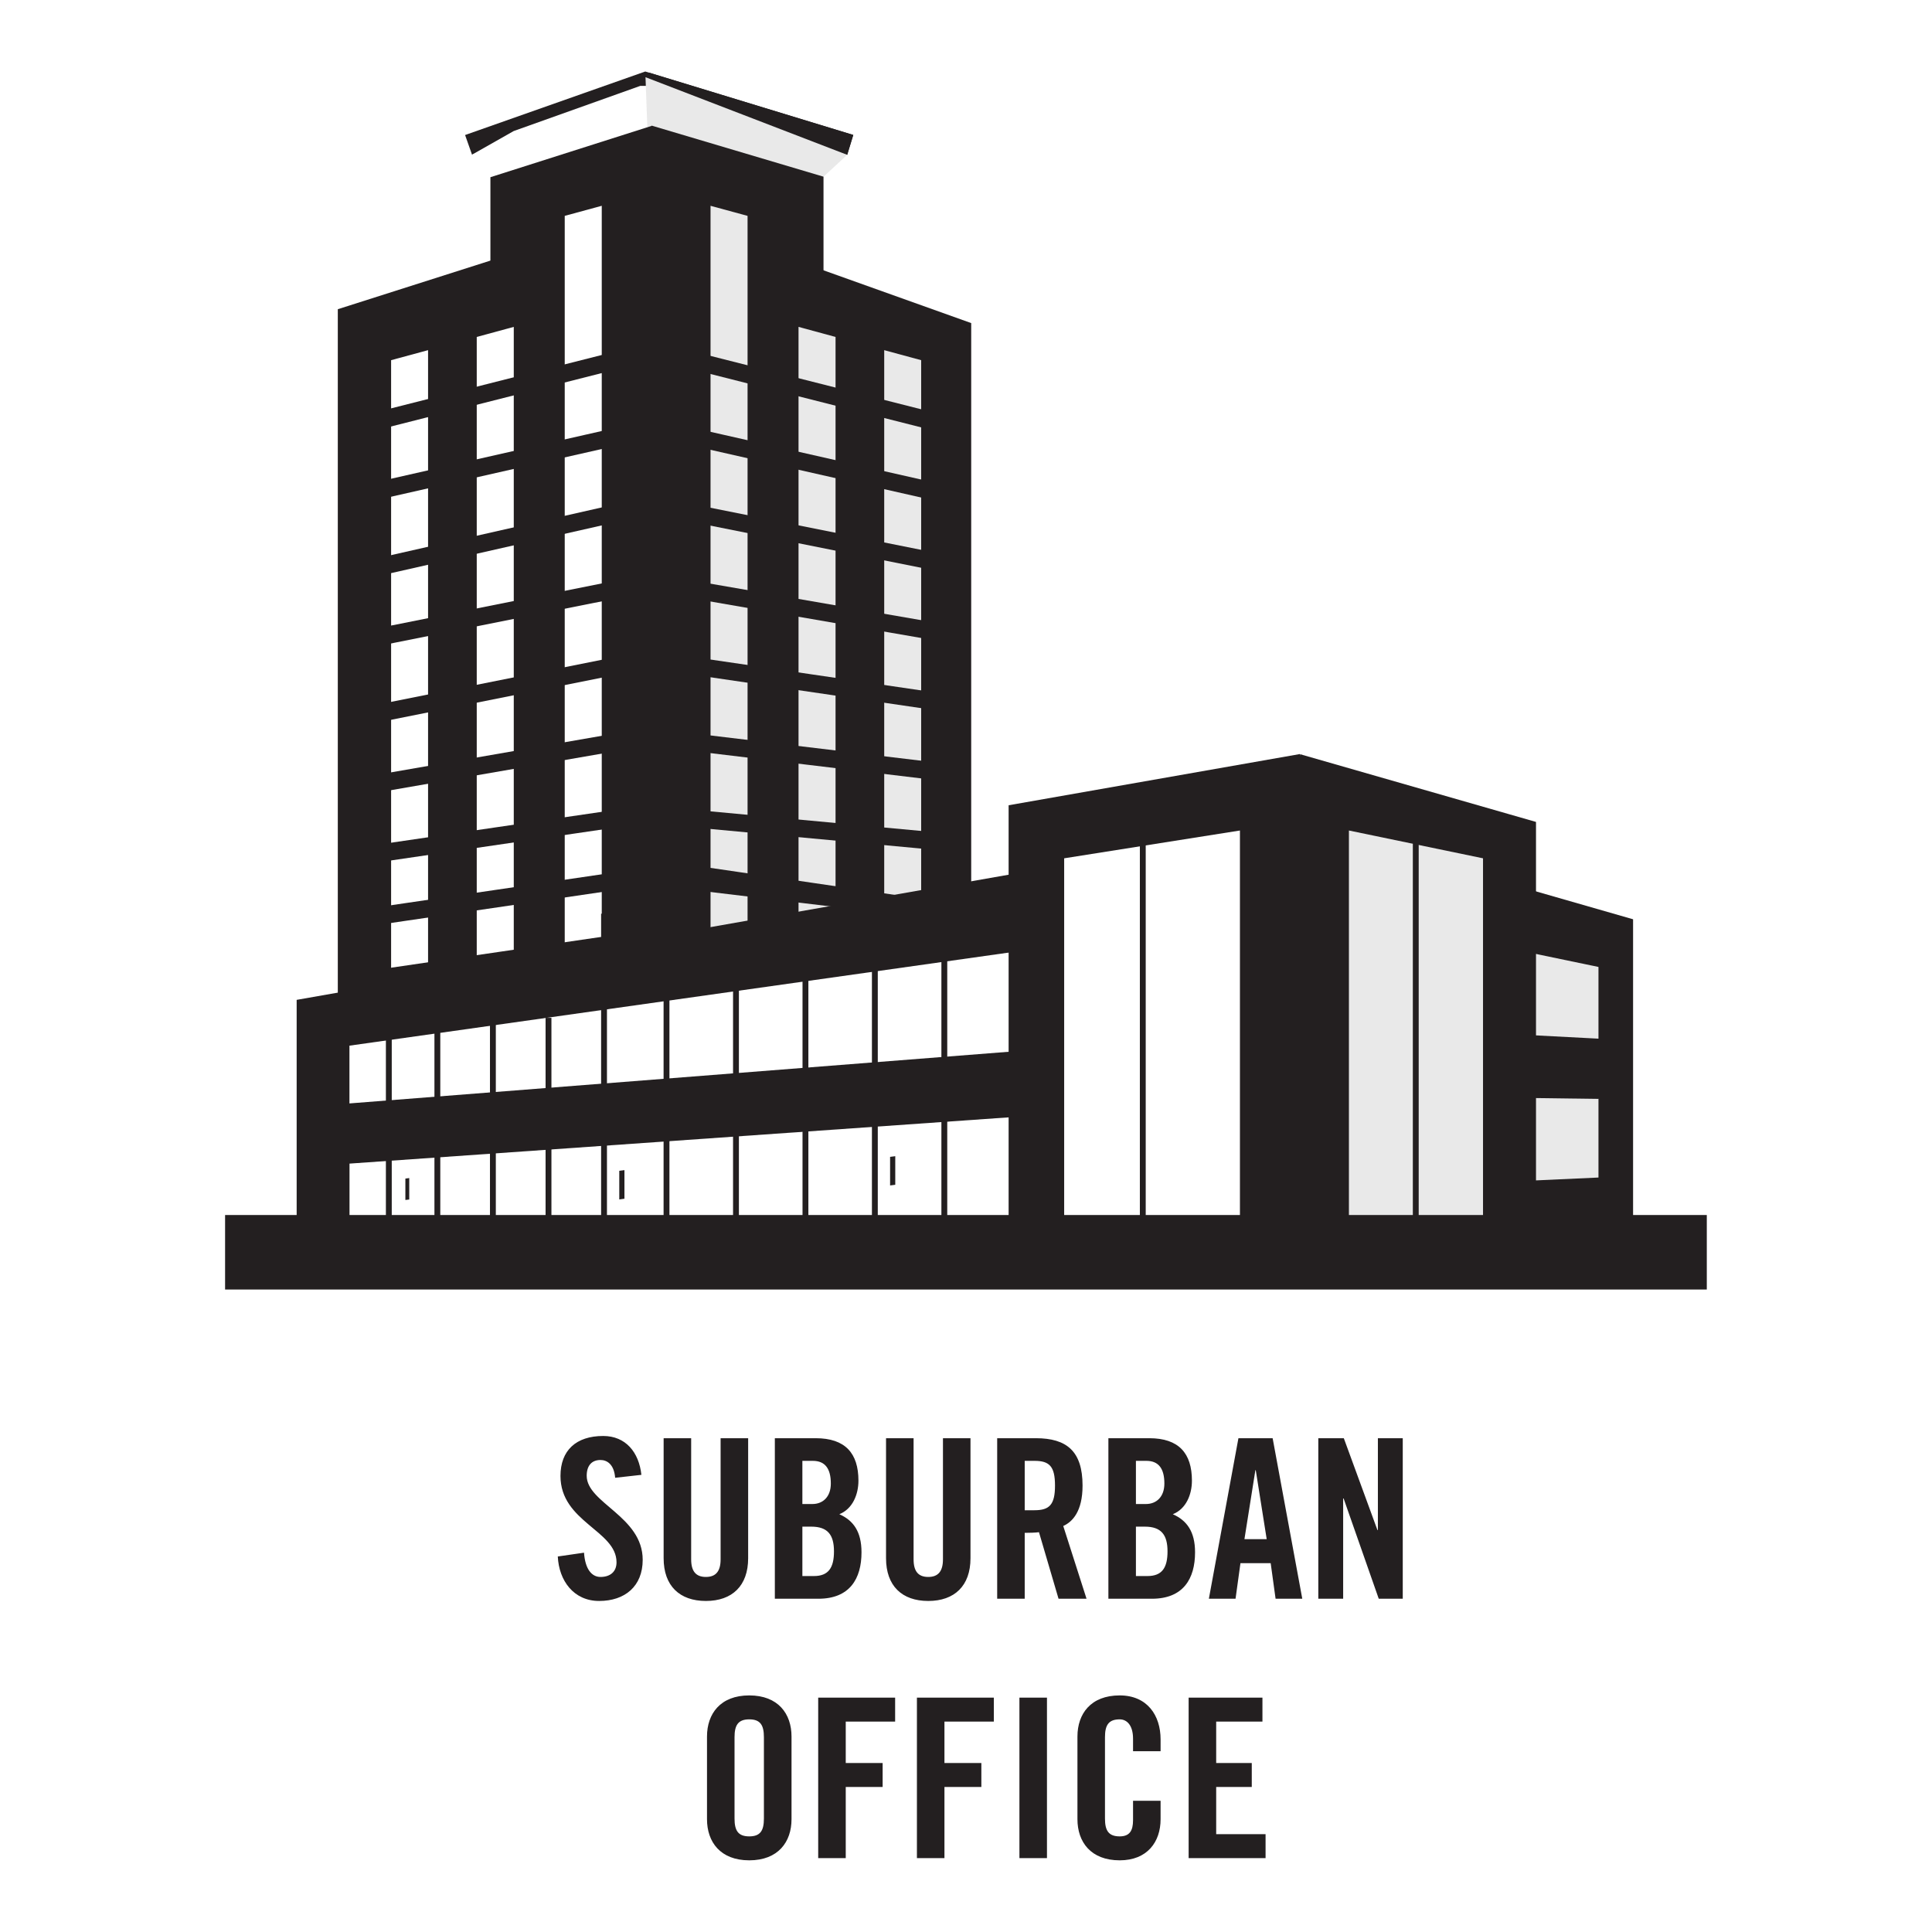
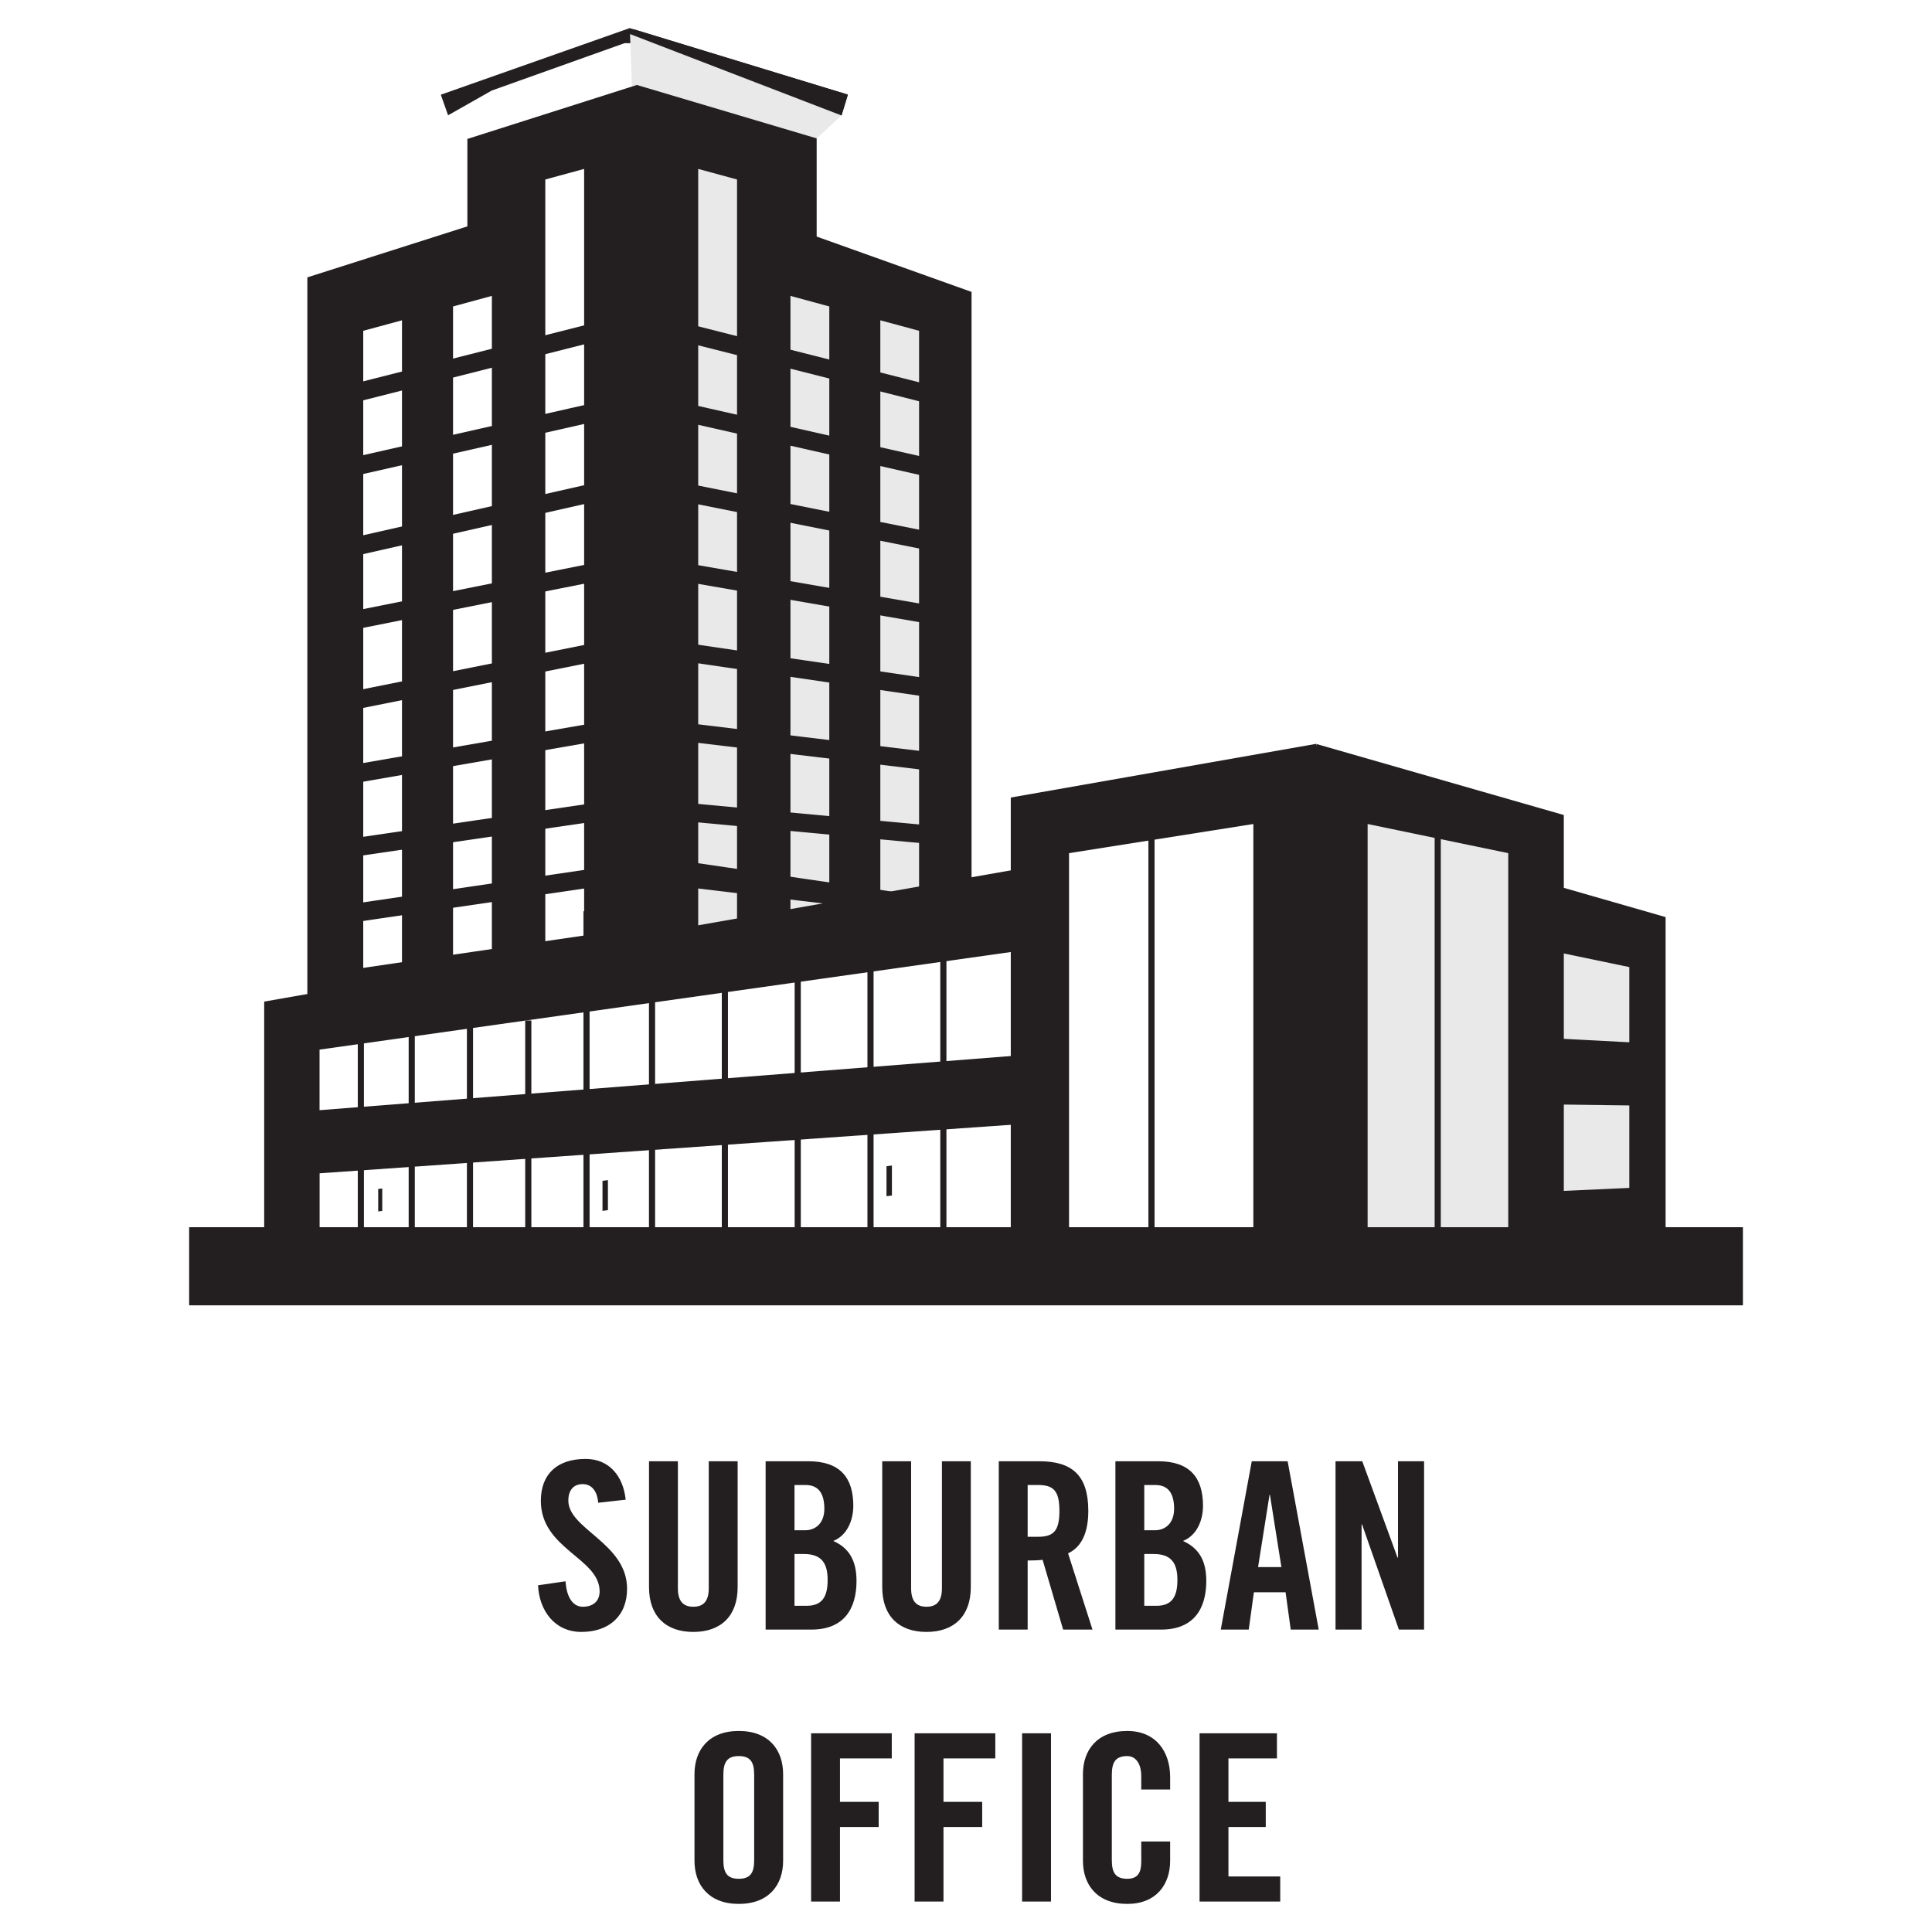
- <svg xmlns="http://www.w3.org/2000/svg" class="class-icon" viewBox="13.25 14.32 115.37 115.37">
+ <svg xmlns="http://www.w3.org/2000/svg" class="class-icon" viewBox="15.92 16.99 110.02 110.02">
  <path fill-rule="nonzero" fill="rgb(13.73%, 12.16%, 12.549%)" fill-opacity="1" d="M 51.781 18.59 L 41.023 22.383 L 41.438 23.559 L 51.812 19.895 L 63.84 23.566 L 64.203 22.379 " />
  <path fill-rule="nonzero" fill="rgb(13.73%, 12.16%, 12.549%)" fill-opacity="1" d="M 52.004 19.957 L 63.84 23.566 L 64.203 22.379 L 52.004 18.656 " />
  <path fill-rule="nonzero" fill="rgb(100%, 100%, 100%)" fill-opacity="1" d="M 43.926 22.145 L 41.438 23.555 L 43.199 25.77 L 52.312 23.801 L 52.523 19.449 L 51.484 19.449 " />
  <path fill-rule="nonzero" fill="rgb(91.364%, 91.206%, 91.246%)" fill-opacity="1" d="M 52.004 24.629 L 51.797 18.93 L 63.84 23.566 L 61.121 26.078 " />
  <path fill-rule="nonzero" fill="rgb(13.73%, 12.16%, 12.549%)" fill-opacity="1" d="M 52.191 26.805 L 33.422 32.785 L 33.422 87.039 L 53 87.031 L 57.473 34.887 " />
  <path fill-rule="nonzero" fill="rgb(13.73%, 12.16%, 12.549%)" fill-opacity="1" d="M 71.246 33.613 L 52.172 26.797 L 53 87.281 L 71.246 87.273 " />
  <path fill-rule="nonzero" fill="rgb(13.73%, 12.16%, 12.549%)" fill-opacity="1" d="M 52.191 21.828 L 42.535 24.902 L 42.535 88.277 L 53 88.273 L 57.473 29.906 " />
  <path fill-rule="nonzero" fill="rgb(13.73%, 12.16%, 12.549%)" fill-opacity="1" d="M 62.426 24.871 L 52.172 21.824 L 53 88.113 L 62.426 88.109 " />
  <path fill-rule="nonzero" fill="rgb(100%, 100%, 100%)" fill-opacity="1" d="M 36.605 35.828 L 36.605 72.605 L 38.812 72.605 L 38.812 35.23 " />
  <path fill-rule="nonzero" fill="rgb(100%, 100%, 100%)" fill-opacity="1" d="M 41.719 34.441 L 41.719 72.188 L 43.93 72.188 L 43.93 33.84 " />
  <path fill-rule="nonzero" fill="rgb(100%, 100%, 100%)" fill-opacity="1" d="M 46.973 27.211 L 46.973 71.773 L 49.184 71.359 L 49.184 26.609 " />
  <path fill-rule="nonzero" fill="rgb(91.364%, 91.206%, 91.246%)" fill-opacity="1" d="M 68.258 35.828 L 68.258 85.047 L 66.051 85.047 L 66.051 35.23 " />
  <path fill-rule="nonzero" fill="rgb(91.364%, 91.206%, 91.246%)" fill-opacity="1" d="M 63.145 34.441 L 63.145 84.633 L 60.934 84.633 L 60.934 33.84 " />
  <path fill-rule="nonzero" fill="rgb(91.364%, 91.206%, 91.246%)" fill-opacity="1" d="M 57.891 27.211 L 57.891 83.801 L 55.68 83.801 L 55.68 26.609 " />
  <path fill="none" stroke-width="10.478" stroke-linecap="butt" stroke-linejoin="miter" stroke="rgb(13.73%, 12.16%, 12.549%)" stroke-opacity="1" stroke-miterlimit="10" d="M 346.016 1042.461 L 501.406 1081.836 M 346.016 1001.016 L 501.406 1036.211 M 346.016 955.391 L 501.406 990.586 M 346.016 913.906 L 501.406 944.961 M 346.016 868.32 L 501.406 899.375 M 346.016 826.797 L 501.406 853.75 M 346.016 785.352 L 501.406 808.125 M 346.016 748.008 L 501.406 770.82 M 346.016 710.703 L 501.406 733.477 M 346.016 710.703 L 501.406 733.477 M 346.016 669.258 L 501.406 687.852 M 346.016 627.773 L 501.406 646.406 M 346.016 586.289 L 501.406 600.781 M 700.469 1042.461 L 545.078 1081.836 M 700.469 1001.016 L 545.078 1036.211 M 700.469 959.531 L 545.039 990.586 M 700.469 918.047 L 545.039 944.961 M 700.469 876.602 L 545.039 899.375 M 700.469 835.117 L 545.039 853.75 M 700.469 793.672 L 545.039 808.125 M 700.469 752.188 L 545.039 770.82 M 700.469 752.188 L 545.039 774.961 M 700.469 710.703 L 545.039 733.477 M 700.469 752.188 L 545.039 774.961 M 700.469 710.703 L 545.039 733.477 M 700.469 669.258 L 545.039 687.852 M 700.469 627.773 L 545.039 646.406 M 700.469 586.289 L 545.039 600.781 " transform="matrix(0.1, 0, 0, -0.1, 0, 144)" />
  <path fill-rule="nonzero" fill="rgb(13.73%, 12.16%, 12.549%)" fill-opacity="1" d="M 90.891 63.504 L 110.77 69.215 L 110.77 88.715 L 86.73 88.73 L 90.199 67.09 " />
  <path fill-rule="nonzero" fill="rgb(13.73%, 12.16%, 12.549%)" fill-opacity="1" d="M 90.875 63.496 L 30.965 74.027 L 30.965 88.5 L 90.875 88.477 " />
  <path fill-rule="nonzero" fill="rgb(100%, 100%, 100%)" fill-opacity="1" d="M 87.293 88.918 L 34.121 87.676 L 34.121 83.805 L 87.293 80.074 " />
  <path fill-rule="nonzero" fill="rgb(100%, 100%, 100%)" fill-opacity="1" d="M 87.02 69.293 L 34.117 76.762 L 34.117 80.211 L 87.02 76.066 " />
  <path fill-rule="nonzero" fill="rgb(91.364%, 91.206%, 91.246%)" fill-opacity="1" d="M 87.434 67.637 L 108.703 72.062 L 108.703 76.344 L 87.434 75.234 " />
  <path fill-rule="nonzero" fill="rgb(91.364%, 91.206%, 91.246%)" fill-opacity="1" d="M 87.434 79.664 L 108.703 79.941 L 108.703 84.637 L 87.434 85.602 " />
  <path fill-rule="nonzero" fill="rgb(13.73%, 12.16%, 12.549%)" fill-opacity="1" d="M 104.973 63.402 L 90.891 59.359 L 90.199 62.945 L 86.73 88.73 L 104.973 88.719 " />
  <path fill-rule="nonzero" fill="rgb(13.73%, 12.16%, 12.549%)" fill-opacity="1" d="M 73.48 62.406 L 73.48 88.484 L 90.875 88.477 L 90.875 59.348 " />
  <path fill="none" stroke-width="3.493" stroke-linecap="butt" stroke-linejoin="miter" stroke="rgb(13.73%, 12.16%, 12.549%)" stroke-opacity="1" stroke-miterlimit="10" d="M 364.688 688.984 L 364.688 545.352 M 393.672 688.984 L 393.672 545.352 M 426.836 688.984 L 426.836 545.352 M 460.039 688.984 L 460.039 545.352 M 493.203 751.172 L 493.203 545.352 M 530.508 722.148 L 530.508 545.352 M 571.992 730.43 L 571.992 545.352 M 613.477 730.43 L 613.477 545.352 M 654.922 730.43 L 654.922 545.352 M 696.406 734.57 L 696.406 545.352 " transform="matrix(0.1, 0, 0, -0.1, 0, 144)" />
  <path fill-rule="nonzero" fill="rgb(100%, 100%, 100%)" fill-opacity="1" d="M 87.293 88.641 L 76.797 88.641 L 76.797 65.574 L 87.293 63.914 " />
  <path fill-rule="nonzero" fill="rgb(91.364%, 91.206%, 91.246%)" fill-opacity="1" d="M 93.801 88.641 L 101.809 88.641 L 101.809 65.574 L 93.801 63.914 " />
  <path fill-rule="nonzero" fill="rgb(13.73%, 12.16%, 12.549%)" fill-opacity="1" d="M 66.402 83.402 L 66.402 85.109 L 66.711 85.07 L 66.711 83.363 " />
  <path fill-rule="nonzero" fill="rgb(13.73%, 12.16%, 12.549%)" fill-opacity="1" d="M 50.23 84.234 L 50.23 85.945 L 50.539 85.902 L 50.539 84.195 " />
  <path fill-rule="nonzero" fill="rgb(13.73%, 12.16%, 12.549%)" fill-opacity="1" d="M 37.457 84.699 L 37.457 85.977 L 37.688 85.949 L 37.688 84.668 " />
  <path fill="none" stroke-width="3.493" stroke-linecap="butt" stroke-linejoin="miter" stroke="rgb(13.73%, 12.16%, 12.549%)" stroke-opacity="1" stroke-miterlimit="10" d="M 814.922 805 L 814.922 537.031 M 977.93 805 L 977.93 537.031 " transform="matrix(0.1, 0, 0, -0.1, 0, 144)" />
  <path fill-rule="nonzero" fill="rgb(13.73%, 12.16%, 12.549%)" fill-opacity="1" d="M 26.691 86.875 L 26.691 91.324 L 115.172 91.324 L 115.172 86.875 L 26.691 86.875 " />
  <path fill-rule="nonzero" fill="rgb(13.73%, 12.16%, 12.549%)" fill-opacity="1" d="M 55.469 122.957 C 55.469 124.312 56.266 125.41 57.992 125.41 C 59.719 125.41 60.516 124.312 60.516 122.957 L 60.516 118.016 C 60.516 116.66 59.719 115.562 57.992 115.562 C 56.266 115.562 55.469 116.66 55.469 118.016 Z M 57.113 118.055 C 57.113 117.34 57.328 116.992 57.992 116.992 C 58.656 116.992 58.867 117.34 58.867 118.055 L 58.867 122.918 C 58.867 123.633 58.656 123.98 57.992 123.98 C 57.328 123.98 57.113 123.633 57.113 122.918 Z M 63.754 125.277 L 63.754 121.031 L 65.957 121.031 L 65.957 119.598 L 63.754 119.598 L 63.754 117.125 L 66.703 117.125 L 66.703 115.695 L 62.109 115.695 L 62.109 125.277 Z M 69.648 125.277 L 69.648 121.031 L 71.852 121.031 L 71.852 119.598 L 69.648 119.598 L 69.648 117.125 L 72.598 117.125 L 72.598 115.695 L 68.004 115.695 L 68.004 125.277 Z M 75.77 125.277 L 75.77 115.695 L 74.125 115.695 L 74.125 125.277 Z M 82.555 118.895 L 82.555 118.188 C 82.555 116.754 81.758 115.562 80.113 115.562 C 78.387 115.562 77.59 116.66 77.59 118.016 L 77.59 122.957 C 77.59 124.312 78.387 125.41 80.113 125.41 C 81.758 125.41 82.555 124.312 82.555 122.957 L 82.555 121.855 L 80.91 121.855 L 80.91 123.012 C 80.91 123.633 80.711 123.98 80.113 123.98 C 79.449 123.98 79.234 123.633 79.234 122.918 L 79.234 118.055 C 79.234 117.34 79.449 116.992 80.113 116.992 C 80.539 116.992 80.91 117.34 80.91 118.148 L 80.91 118.895 Z M 88.824 125.277 L 88.824 123.848 L 85.875 123.848 L 85.875 121.031 L 88 121.031 L 88 119.598 L 85.875 119.598 L 85.875 117.125 L 88.637 117.125 L 88.637 115.695 L 84.23 115.695 L 84.23 125.277 L 88.824 125.277 " />
  <path fill-rule="nonzero" fill="rgb(13.73%, 12.16%, 12.549%)" fill-opacity="1" d="M 51.551 102.391 C 51.406 101.039 50.609 100.07 49.27 100.07 C 47.648 100.07 46.719 100.934 46.719 102.457 C 46.719 105.207 50.066 105.711 50.066 107.613 C 50.066 108.184 49.68 108.488 49.109 108.488 C 48.578 108.488 48.191 108.012 48.125 107.039 L 46.559 107.266 C 46.625 108.699 47.5 109.922 49.027 109.922 C 50.57 109.922 51.629 109.043 51.629 107.465 C 51.629 104.863 48.285 104.078 48.285 102.445 C 48.285 101.848 48.578 101.504 49.109 101.504 C 49.48 101.504 49.918 101.742 49.984 102.566 Z M 52.879 107.371 C 52.879 109.02 53.836 109.922 55.402 109.922 C 56.969 109.922 57.926 109.02 57.926 107.371 L 57.926 100.203 L 56.281 100.203 L 56.281 107.438 C 56.281 108.145 56 108.488 55.402 108.488 C 54.805 108.488 54.523 108.145 54.523 107.438 L 54.523 100.203 L 52.879 100.203 Z M 61.164 105.484 L 61.695 105.484 C 62.68 105.484 63.051 105.977 63.051 106.961 C 63.051 107.93 62.73 108.434 61.855 108.434 L 61.164 108.434 Z M 61.164 101.555 L 61.789 101.555 C 62.52 101.555 62.863 102.02 62.863 102.91 C 62.863 103.707 62.387 104.133 61.762 104.133 L 61.164 104.133 Z M 59.52 109.789 L 62.121 109.789 C 63.992 109.789 64.695 108.594 64.695 107.016 C 64.695 105.777 64.207 105.113 63.371 104.742 C 64.164 104.426 64.512 103.562 64.512 102.738 C 64.512 101.105 63.727 100.203 61.961 100.203 L 59.52 100.203 Z M 66.16 107.371 C 66.16 109.02 67.113 109.922 68.68 109.922 C 70.246 109.922 71.203 109.02 71.203 107.371 L 71.203 100.203 L 69.559 100.203 L 69.559 107.438 C 69.559 108.145 69.277 108.488 68.68 108.488 C 68.082 108.488 67.805 108.145 67.805 107.438 L 67.805 100.203 L 66.16 100.203 Z M 74.441 101.555 L 75.027 101.555 C 75.918 101.555 76.25 101.887 76.25 103.031 C 76.25 104.172 75.918 104.504 75.027 104.504 L 74.441 104.504 Z M 74.441 105.855 C 74.734 105.855 75.082 105.844 75.293 105.816 L 76.461 109.789 L 78.133 109.789 L 76.742 105.445 C 77.297 105.195 77.895 104.57 77.895 103.031 C 77.895 100.984 76.953 100.203 75.105 100.203 L 72.797 100.203 L 72.797 109.789 L 74.441 109.789 Z M 81.082 105.484 L 81.613 105.484 C 82.598 105.484 82.969 105.977 82.969 106.961 C 82.969 107.93 82.648 108.434 81.773 108.434 L 81.082 108.434 Z M 81.082 101.555 L 81.707 101.555 C 82.438 101.555 82.781 102.02 82.781 102.91 C 82.781 103.707 82.305 104.133 81.68 104.133 L 81.082 104.133 Z M 79.438 109.789 L 82.039 109.789 C 83.91 109.789 84.613 108.594 84.613 107.016 C 84.613 105.777 84.121 105.113 83.285 104.742 C 84.082 104.426 84.426 103.562 84.426 102.738 C 84.426 101.105 83.645 100.203 81.879 100.203 L 79.438 100.203 Z M 88.215 102.113 L 88.238 102.113 L 88.891 106.23 L 87.562 106.23 Z M 87.324 107.664 L 89.129 107.664 L 89.422 109.789 L 91.016 109.789 L 89.246 100.203 L 87.203 100.203 L 85.438 109.789 L 87.031 109.789 Z M 93.457 109.789 L 93.457 103.801 L 93.484 103.801 L 95.582 109.789 L 97.016 109.789 L 97.016 100.203 L 95.531 100.203 L 95.531 105.688 L 95.504 105.688 L 93.496 100.203 L 91.973 100.203 L 91.973 109.789 L 93.457 109.789 " />
</svg>
